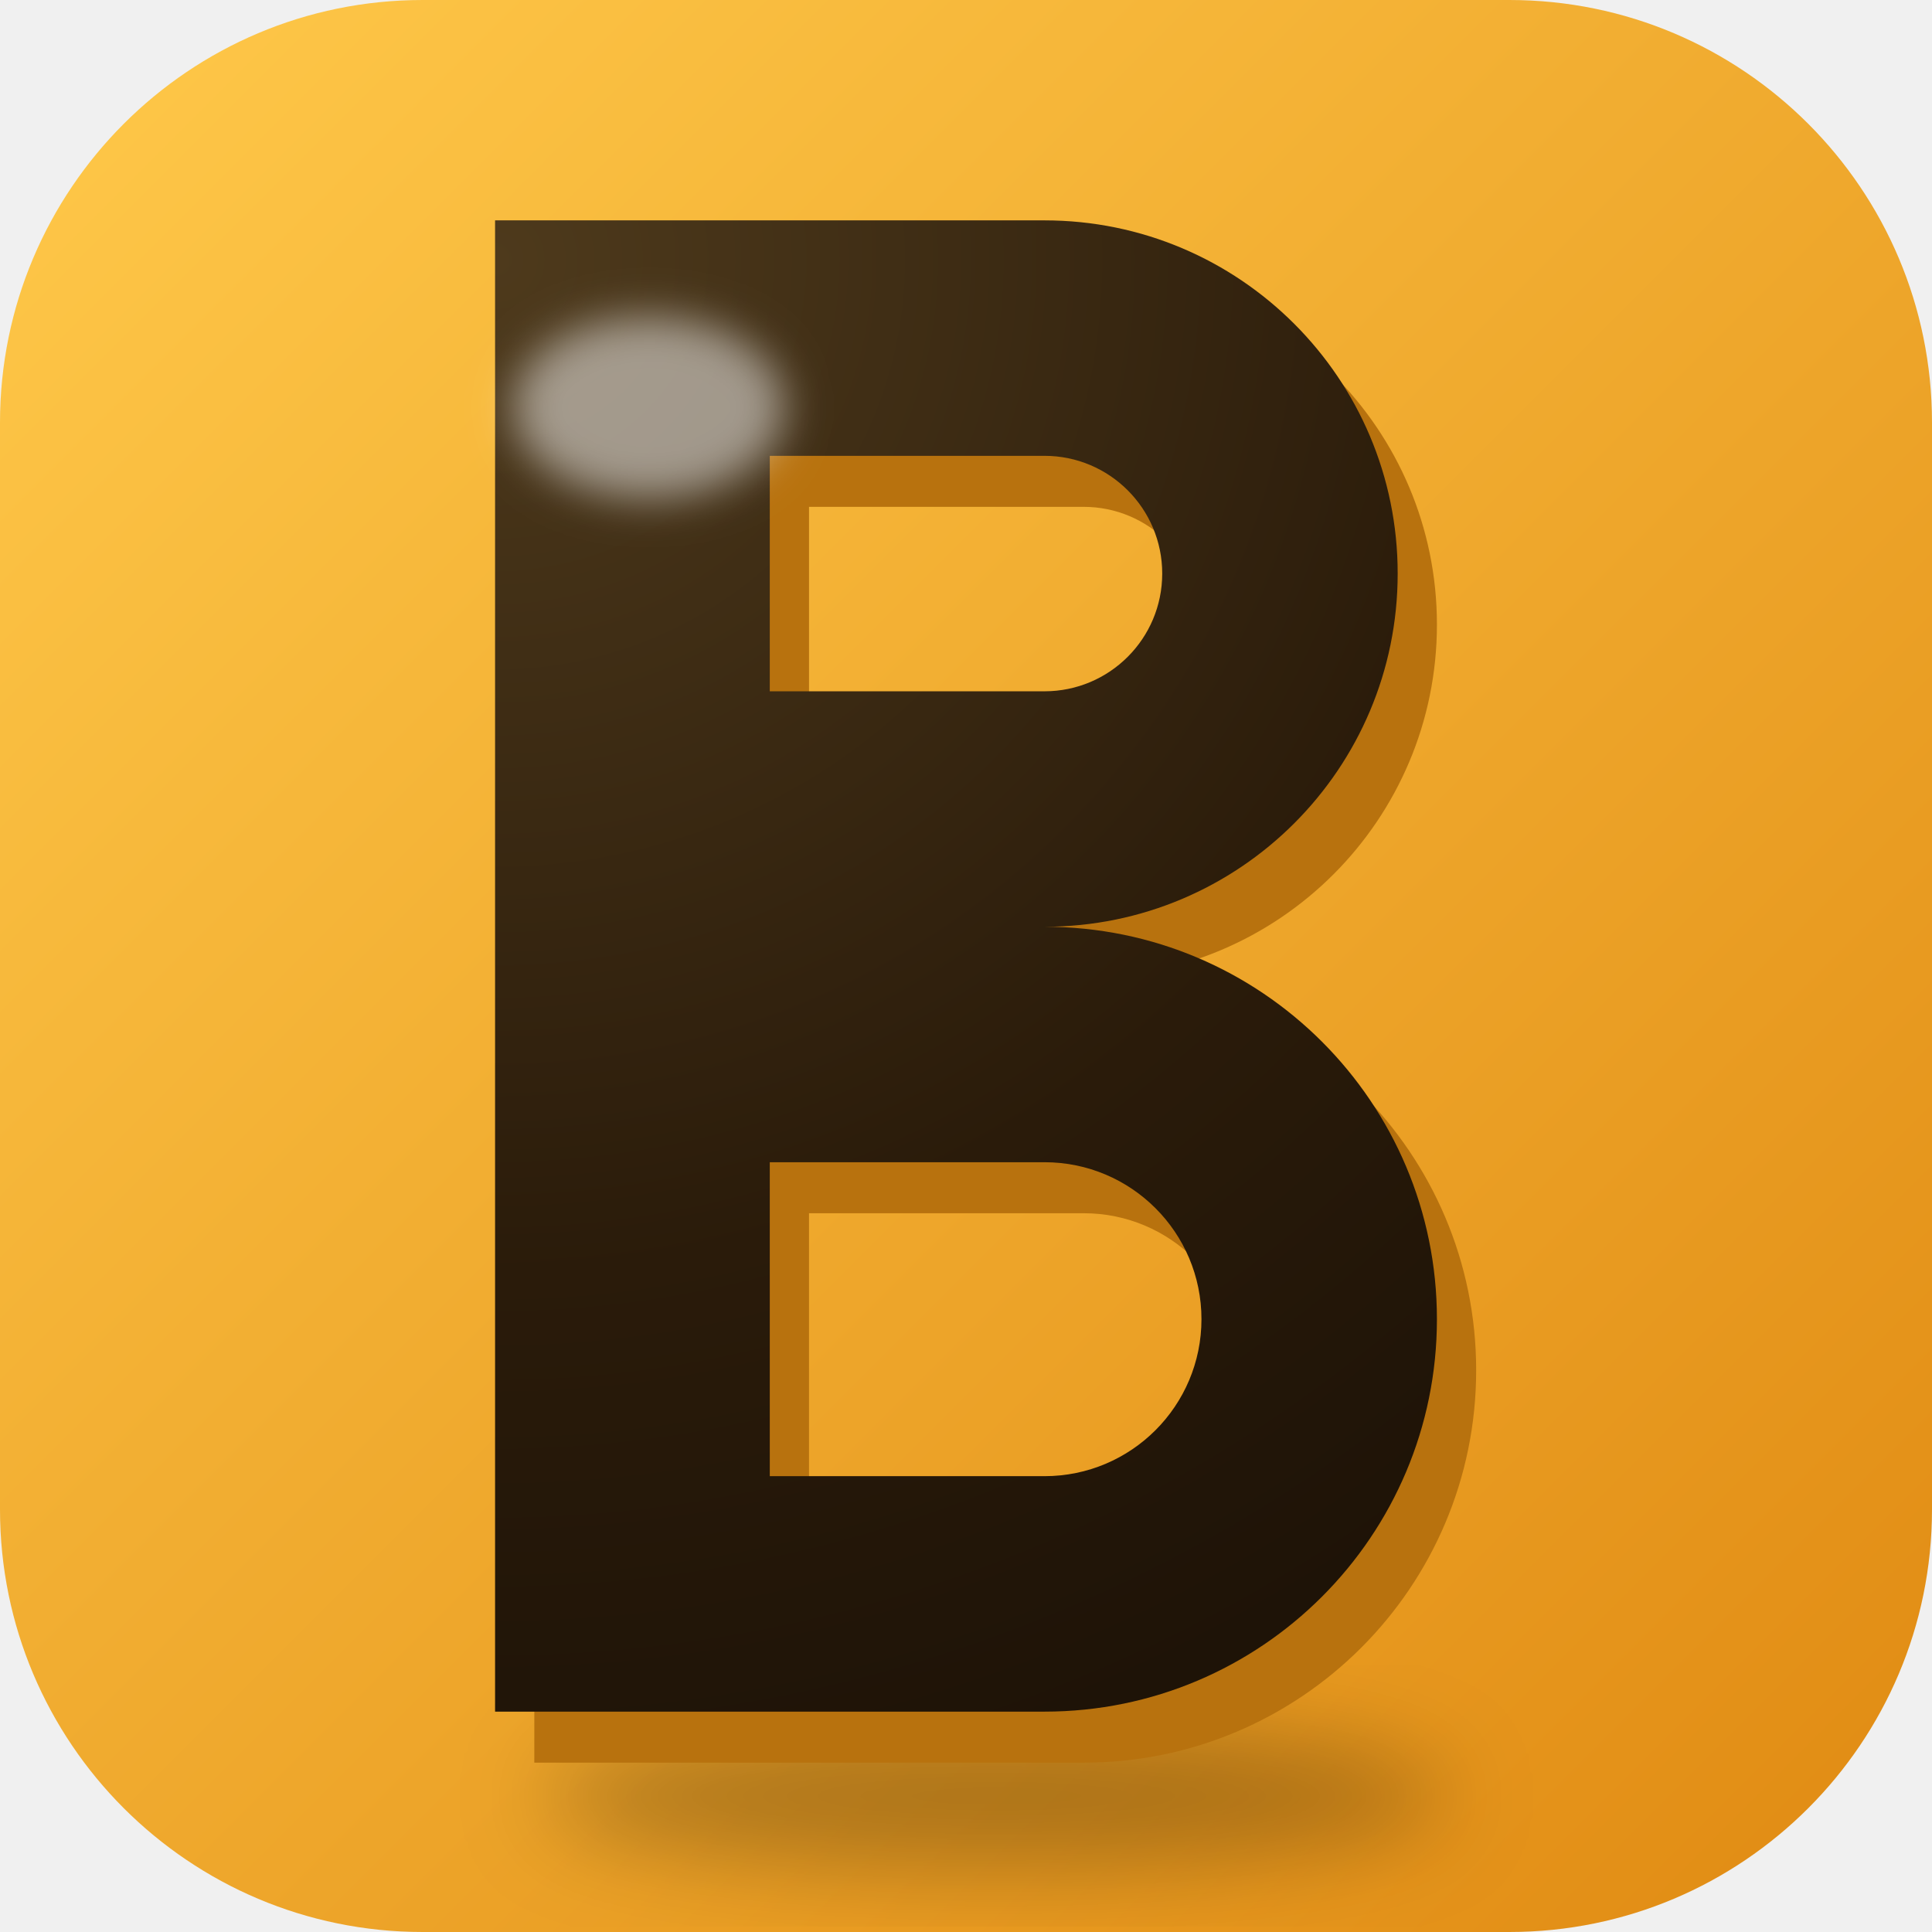
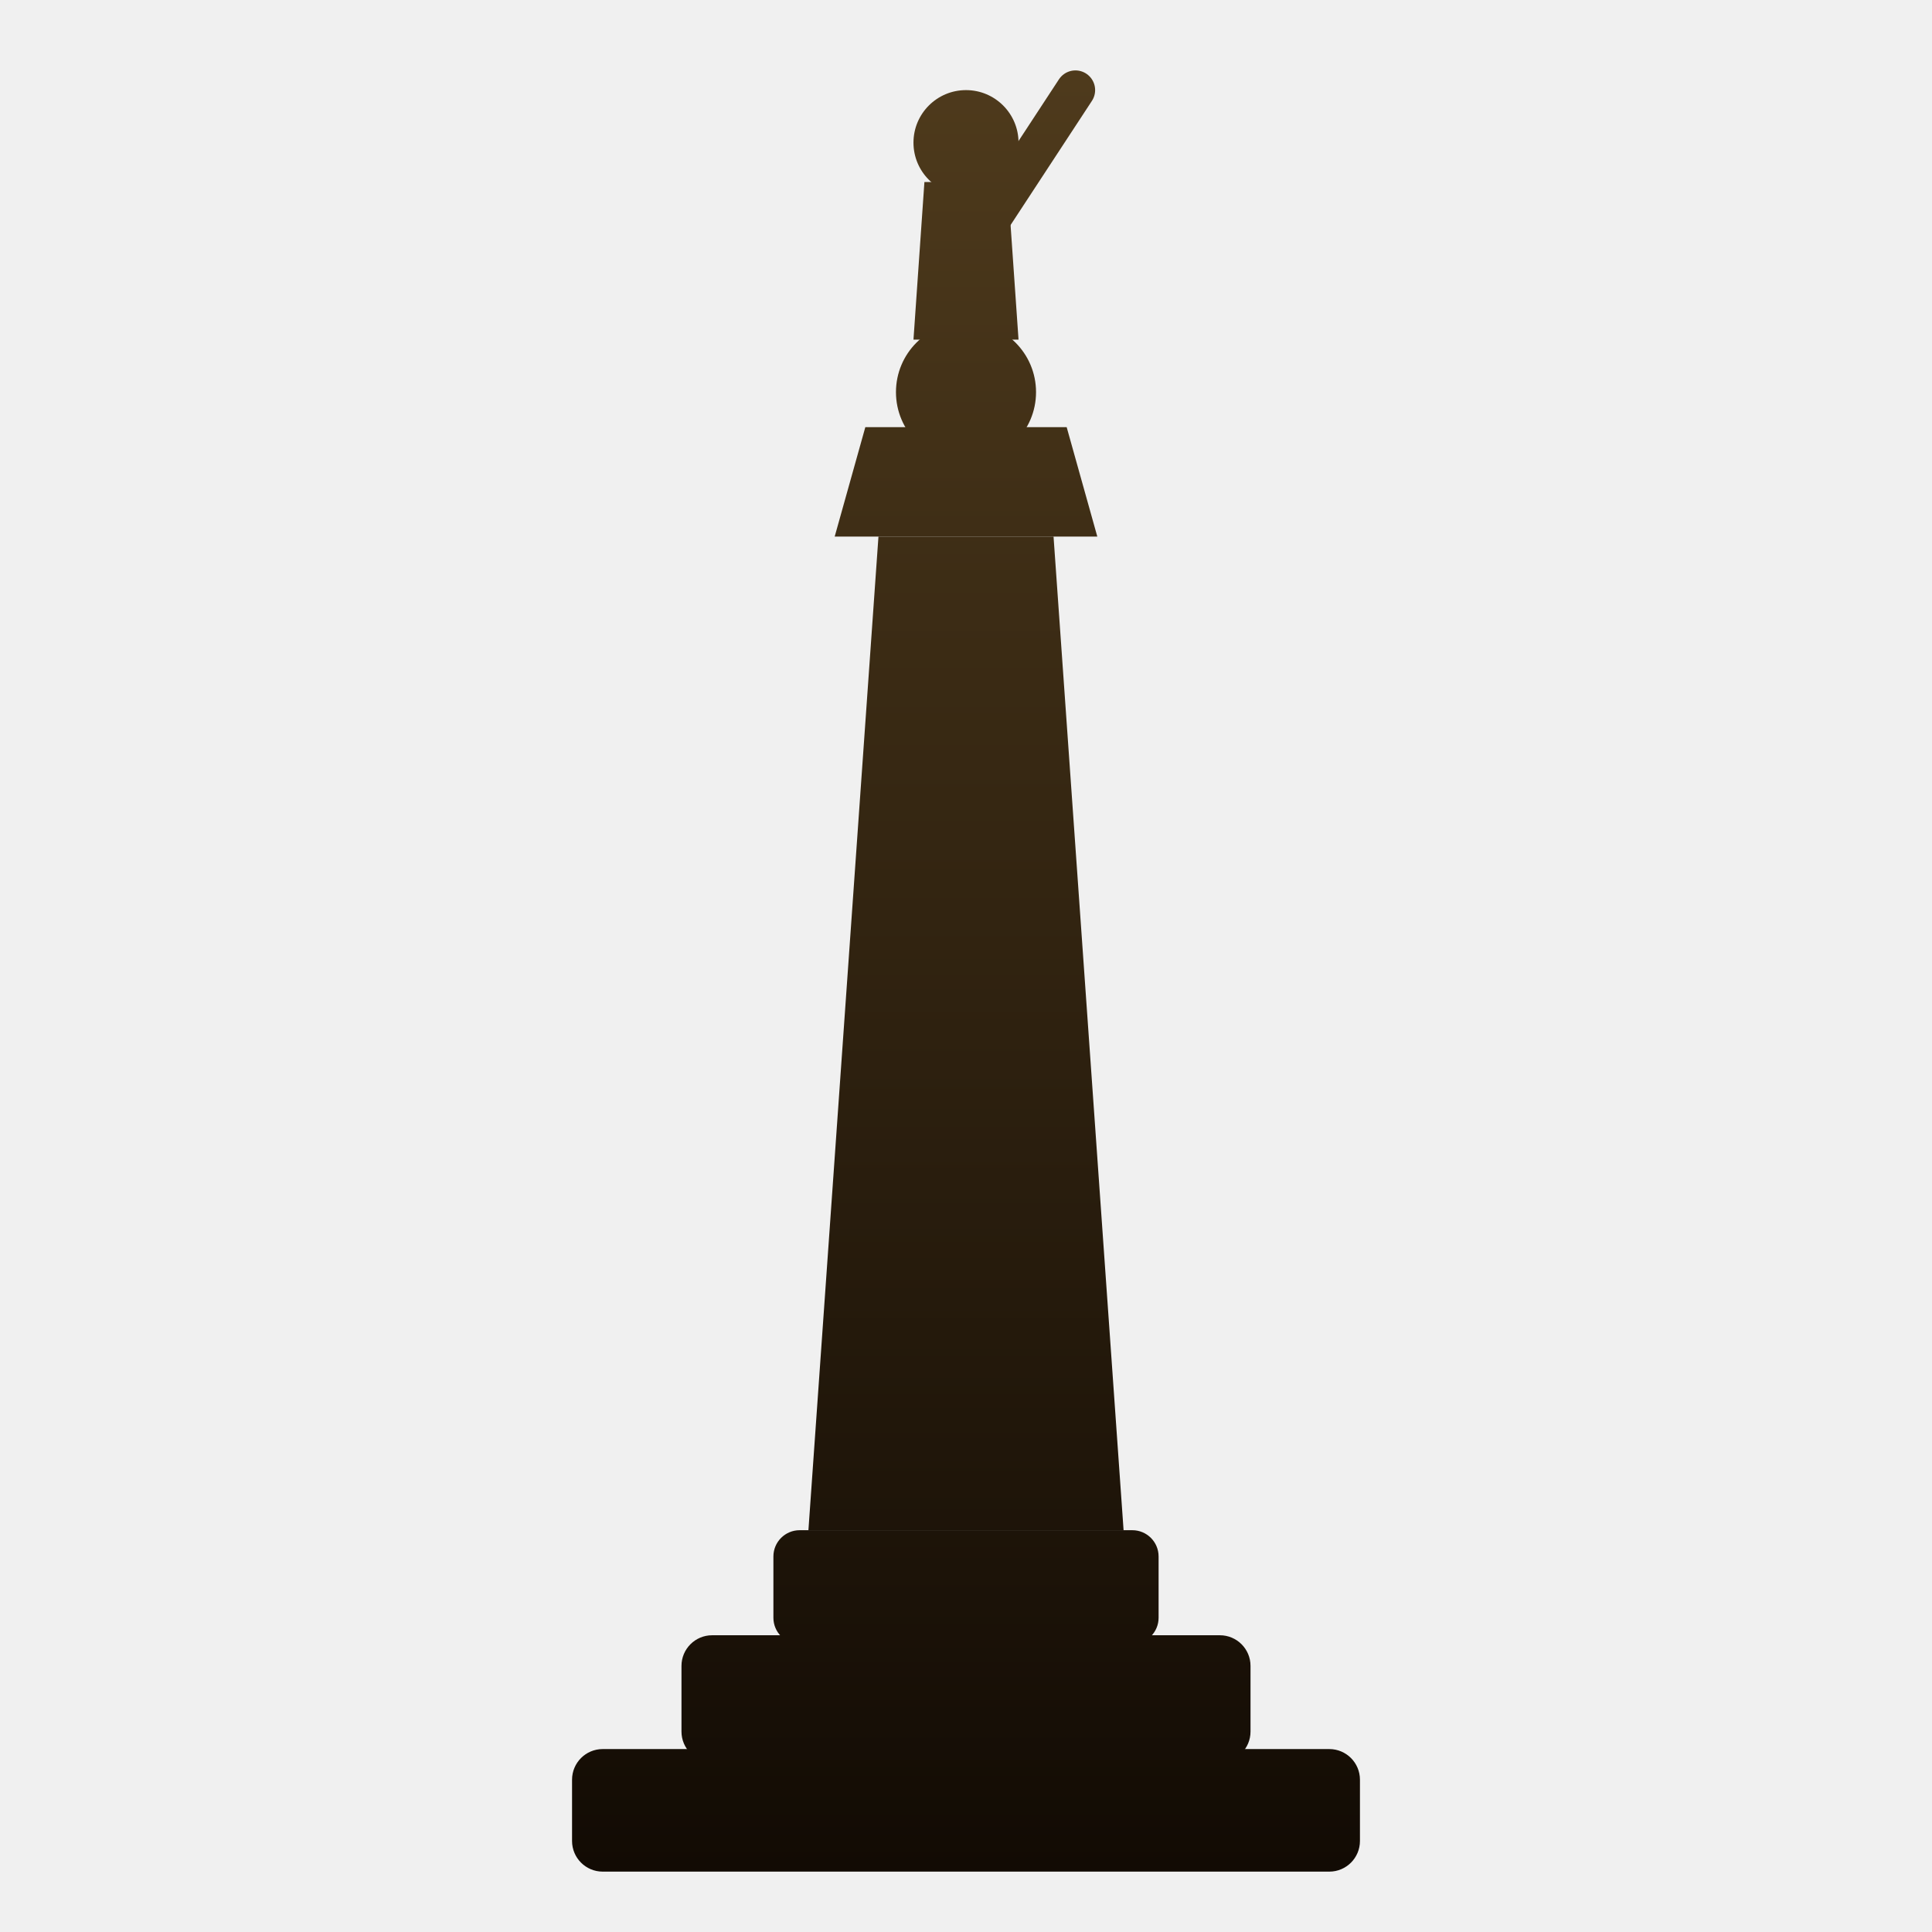
<svg xmlns="http://www.w3.org/2000/svg" viewBox="0 0 64 64">
  <style>.dark{display:none}@media (prefers-color-scheme: dark){.light{display:none}.dark{display:inline}}</style>
-   <g class="light">
-     <defs>
-       <linearGradient id="L_g" gradientUnits="userSpaceOnUse" x1="0" y1="0" x2="64" y2="64">
-         <stop offset="0" stop-color="#FFC94A" />
-         <stop offset="1" stop-color="#E08A12" />
-       </linearGradient>
-       <radialGradient id="L_m" gradientUnits="userSpaceOnUse" cx="20" cy="14" r="54">
-         <stop offset="0" stop-color="#4E3A1C" />
-         <stop offset=".48" stop-color="#2A1B0A" />
-         <stop offset="1" stop-color="#120B04" />
-       </radialGradient>
-       <radialGradient id="L_a" gradientUnits="userSpaceOnUse" cx="20" cy="14" r="54">
-         <stop offset="0" stop-color="#FFFFFF" />
-         <stop offset=".48" stop-color="#FBF3E3" />
-         <stop offset="1" stop-color="#E3CCA4" />
-       </radialGradient>
-       <filter id="L_b" x="-40%" y="-40%" width="180%" height="180%">
-         <feGaussianBlur stdDeviation="1.5" />
-       </filter>
-       <filter id="L_h" x="-40%" y="-40%" width="180%" height="180%">
-         <feGaussianBlur stdDeviation=".7" />
-       </filter>
-     </defs>
-     <rect width="64" height="64" rx="14" fill="url(#L_g)" />
-     <ellipse cx="33" cy="59.5" rx="15" ry="2.4" fill="#000" opacity=".26" filter="url(#L_b)" />
-     <g transform="translate(32 32) scale(1.3) translate(-32 -32)">
-       <path fill-rule="evenodd" d="M20 13 H34 A9 9 0 0 1 34 31 H20 Z M20 31 H34 A10 10 0 0 1 34 51 H20 Z M27 19 H34 A3 3 0 0 1 34 25 H27 Z M27 37 H34 A4 4 0 0 1 34 45 H27 Z" fill="#B8720E" transform="translate(1 1.3)" />
-       <path fill-rule="evenodd" d="M20 13 H34 A9 9 0 0 1 34 31 H20 Z M20 31 H34 A10 10 0 0 1 34 51 H20 Z M27 19 H34 A3 3 0 0 1 34 25 H27 Z M27 37 H34 A4 4 0 0 1 34 45 H27 Z" fill="url(#L_m)" />
-     </g>
-     <ellipse cx="21.5" cy="13.5" rx="4.5" ry="3" fill="#fff" opacity="0.5" filter="url(#L_h)" />
+   <defs>
+     <linearGradient id="L_m" gradientUnits="userSpaceOnUse" x1="0" y1="-41" x2="0" y2="0">
+       <stop offset="0" stop-color="#4E3A1C" />
+       <stop offset="1" stop-color="#120B04" />
+     </linearGradient>
+     <linearGradient id="D_m" gradientUnits="userSpaceOnUse" x1="0" y1="-41" x2="0" y2="0">
+       <stop offset="0" stop-color="#FFE38A" />
+       <stop offset=".5" stop-color="#F2B02A" />
+       <stop offset="1" stop-color="#C9780F" />
+     </linearGradient>
+   </defs>
+   <g class="light" transform="translate(32 62) scale(1.45)" fill="url(#L_m)">
+     <rect x="-9" y="-2.8" width="18" height="2.8" rx=".7" />
+     <rect x="-6.5" y="-5.4" width="13" height="2.9" rx=".7" />
+     <rect x="-4.4" y="-7.8" width="8.8" height="2.6" rx=".6" />
+     <path d="M-3.6 -7.8 L3.6 -7.8 L2 -30.5 L-2 -30.5 Z" />
+     <path d="M-3 -30.5 L3 -30.5 L2.3 -33 L-2.3 -33 Z" />
+     <circle cx="0" cy="-33.8" r="1.6" />
+     <path d="M-1.2 -35 L1.2 -35 L.95 -38.6 L-.95 -38.6 Z" />
+     <circle cx="0" cy="-39.5" r="1.2" />
+     <path d="M.6 -37.8 L2.5 -40.7" stroke="url(#L_m)" stroke-width=".9" stroke-linecap="round" />
  </g>
-   <g class="dark">
-     <defs>
-       <linearGradient id="D_g" gradientUnits="userSpaceOnUse" x1="0" y1="0" x2="64" y2="64">
-         <stop offset="0" stop-color="#2A1E0C" />
-         <stop offset="1" stop-color="#0D0803" />
-       </linearGradient>
-       <radialGradient id="D_m" gradientUnits="userSpaceOnUse" cx="20" cy="14" r="54">
-         <stop offset="0" stop-color="#FFE38A" />
-         <stop offset=".48" stop-color="#F2B02A" />
-         <stop offset="1" stop-color="#C9780F" />
-       </radialGradient>
-       <radialGradient id="D_a" gradientUnits="userSpaceOnUse" cx="20" cy="14" r="54">
-         <stop offset="0" stop-color="#FFFFFF" />
-         <stop offset=".48" stop-color="#FBF3E3" />
-         <stop offset="1" stop-color="#E3CCA4" />
-       </radialGradient>
-       <filter id="D_b" x="-40%" y="-40%" width="180%" height="180%">
-         <feGaussianBlur stdDeviation="1.5" />
-       </filter>
-       <filter id="D_h" x="-40%" y="-40%" width="180%" height="180%">
-         <feGaussianBlur stdDeviation=".7" />
-       </filter>
-     </defs>
-     <rect width="64" height="64" rx="14" fill="url(#D_g)" />
-     <ellipse cx="33" cy="59.5" rx="15" ry="2.4" fill="#000" opacity=".26" filter="url(#D_b)" />
-     <g transform="translate(32 32) scale(1.3) translate(-32 -32)">
-       <path fill-rule="evenodd" d="M20 13 H34 A9 9 0 0 1 34 31 H20 Z M20 31 H34 A10 10 0 0 1 34 51 H20 Z M27 19 H34 A3 3 0 0 1 34 25 H27 Z M27 37 H34 A4 4 0 0 1 34 45 H27 Z" fill="#6E4108" transform="translate(1 1.3)" />
-       <path fill-rule="evenodd" d="M20 13 H34 A9 9 0 0 1 34 31 H20 Z M20 31 H34 A10 10 0 0 1 34 51 H20 Z M27 19 H34 A3 3 0 0 1 34 25 H27 Z M27 37 H34 A4 4 0 0 1 34 45 H27 Z" fill="url(#D_m)" />
-     </g>
-     <ellipse cx="21.5" cy="13.5" rx="4.5" ry="3" fill="#fff" opacity="0.5" filter="url(#D_h)" />
+   <g class="dark" transform="translate(32 62) scale(1.45)" fill="url(#D_m)">
+     <rect x="-9" y="-2.8" width="18" height="2.8" rx=".7" />
+     <rect x="-6.5" y="-5.4" width="13" height="2.9" rx=".7" />
+     <rect x="-4.4" y="-7.8" width="8.8" height="2.6" rx=".6" />
+     <path d="M-3.6 -7.8 L3.6 -7.8 L2 -30.5 L-2 -30.5 Z" />
+     <path d="M-3 -30.5 L3 -30.5 L2.3 -33 L-2.3 -33 Z" />
+     <circle cx="0" cy="-33.8" r="1.6" />
+     <path d="M-1.2 -35 L1.2 -35 L.95 -38.6 L-.95 -38.6 Z" />
+     <circle cx="0" cy="-39.5" r="1.2" />
+     <path d="M.6 -37.8 L2.5 -40.7" stroke="url(#D_m)" stroke-width=".9" stroke-linecap="round" />
  </g>
</svg>
